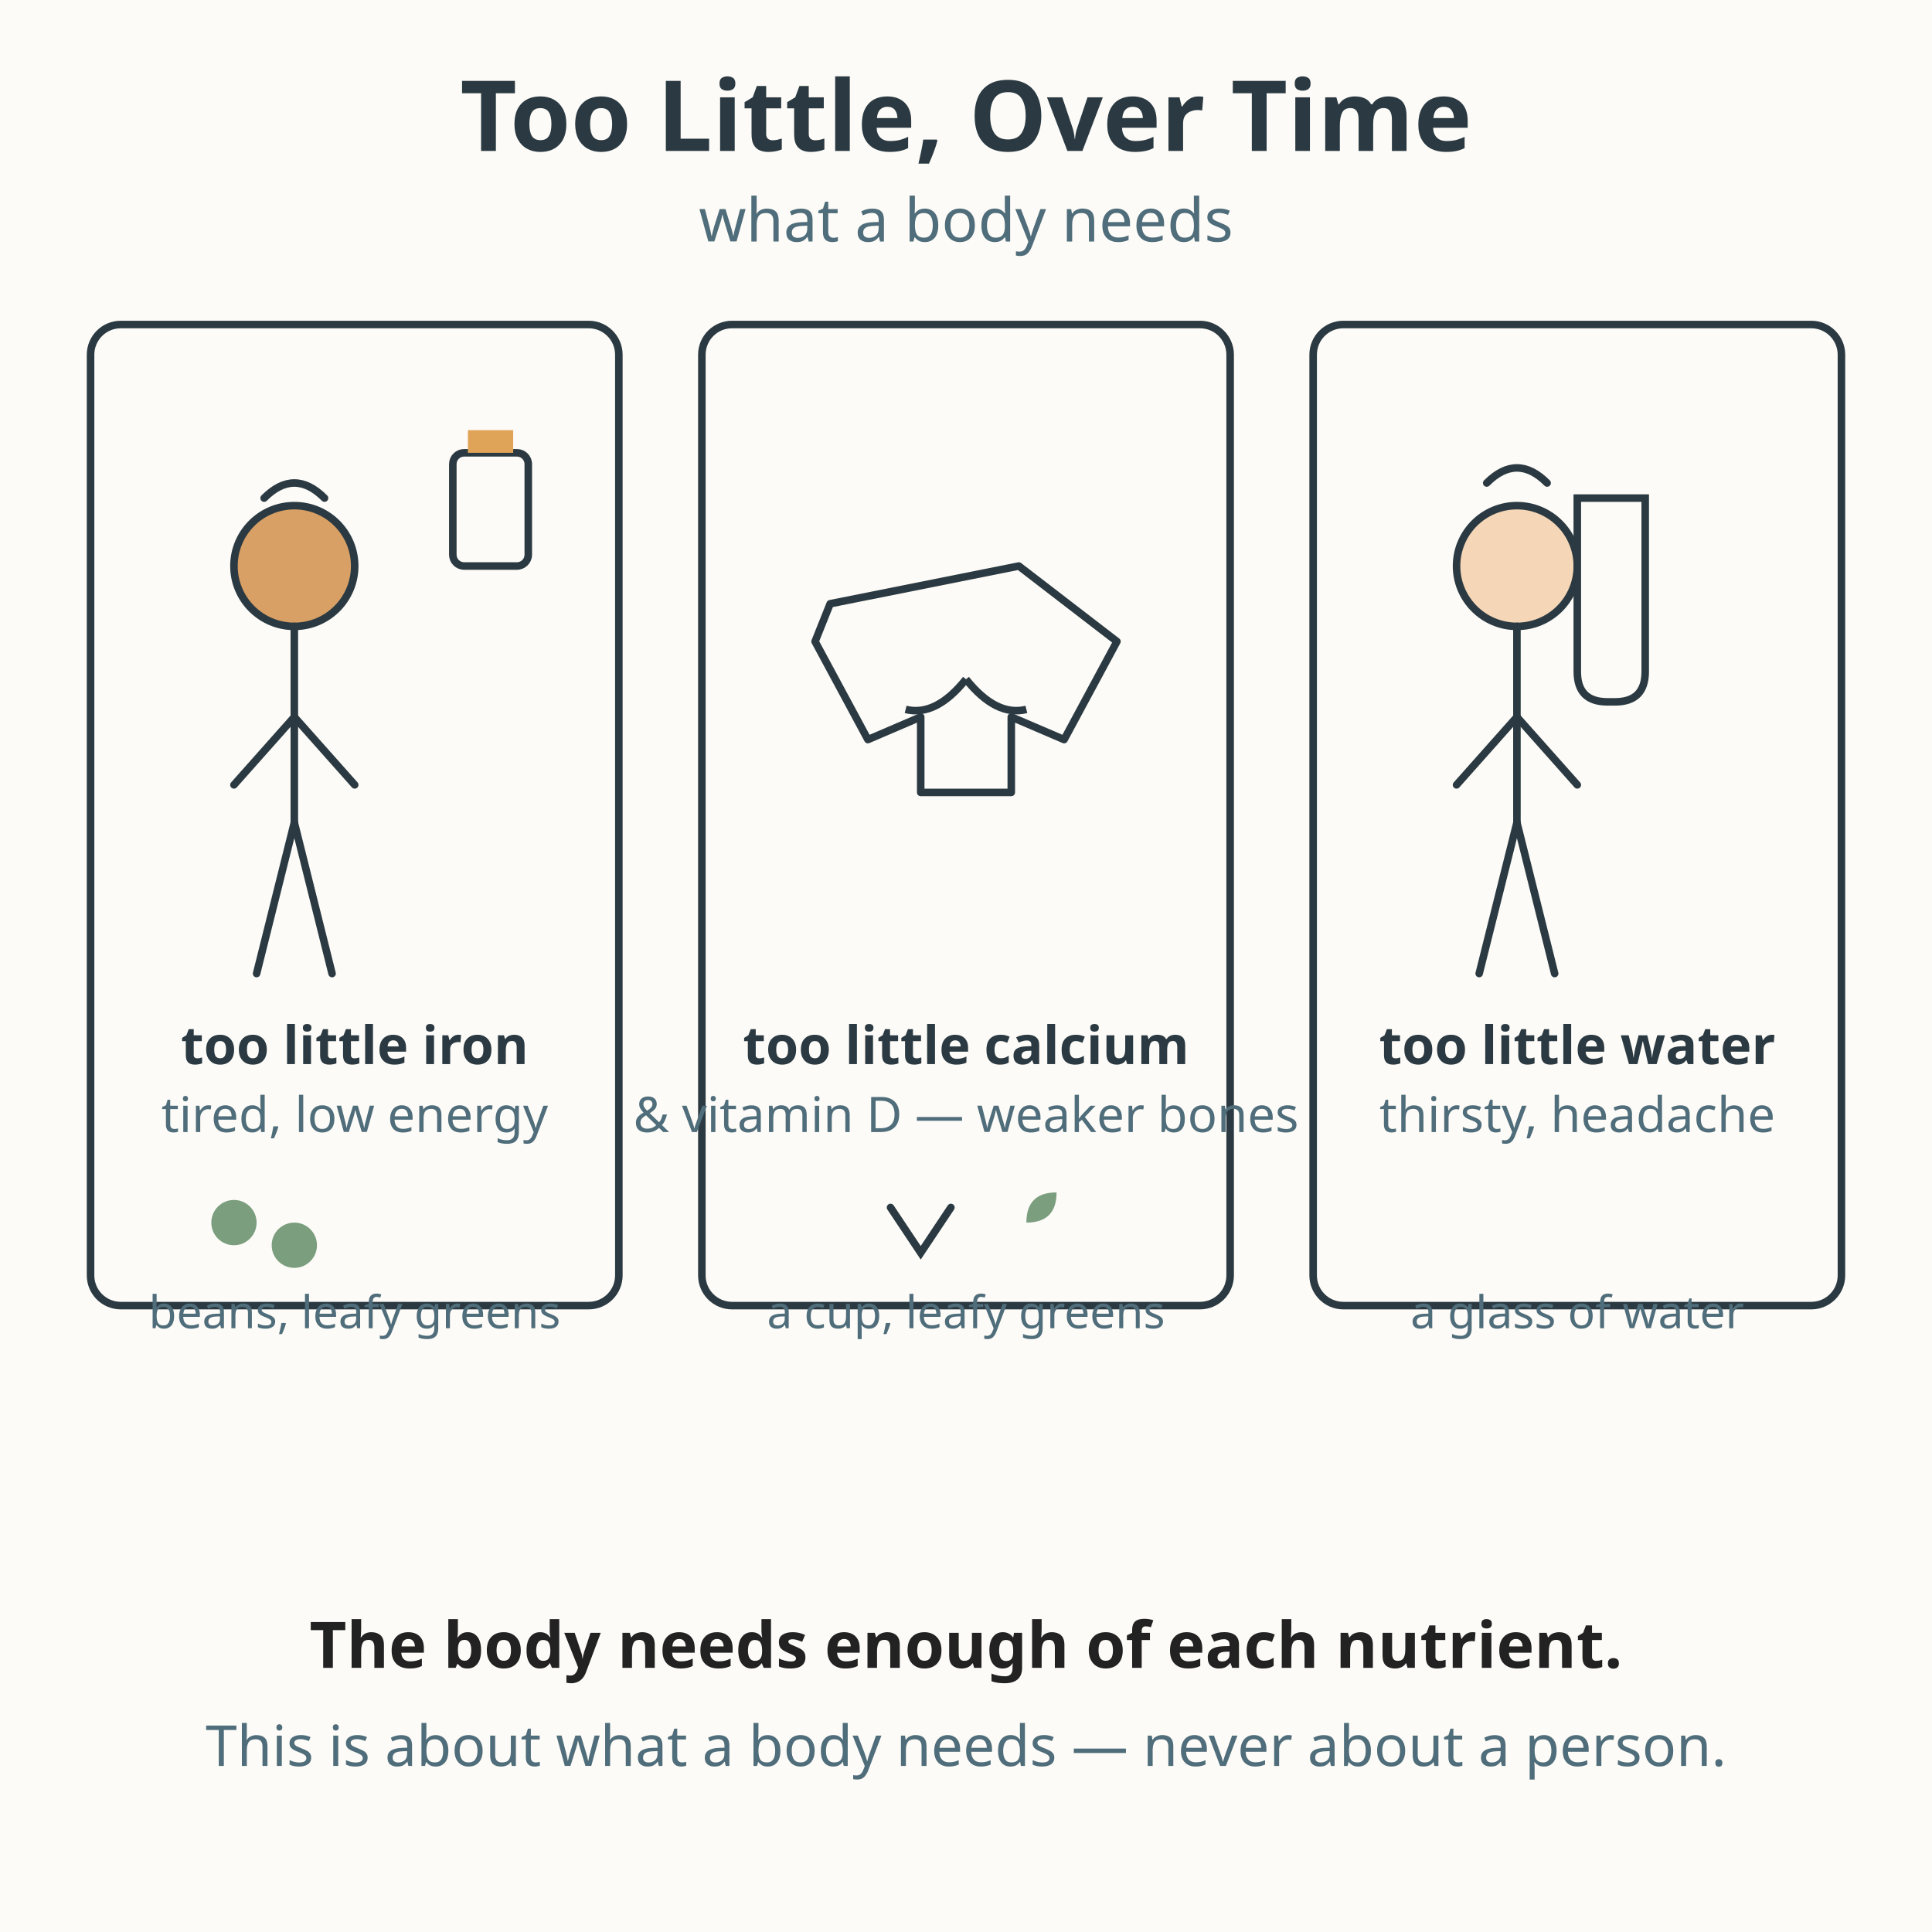
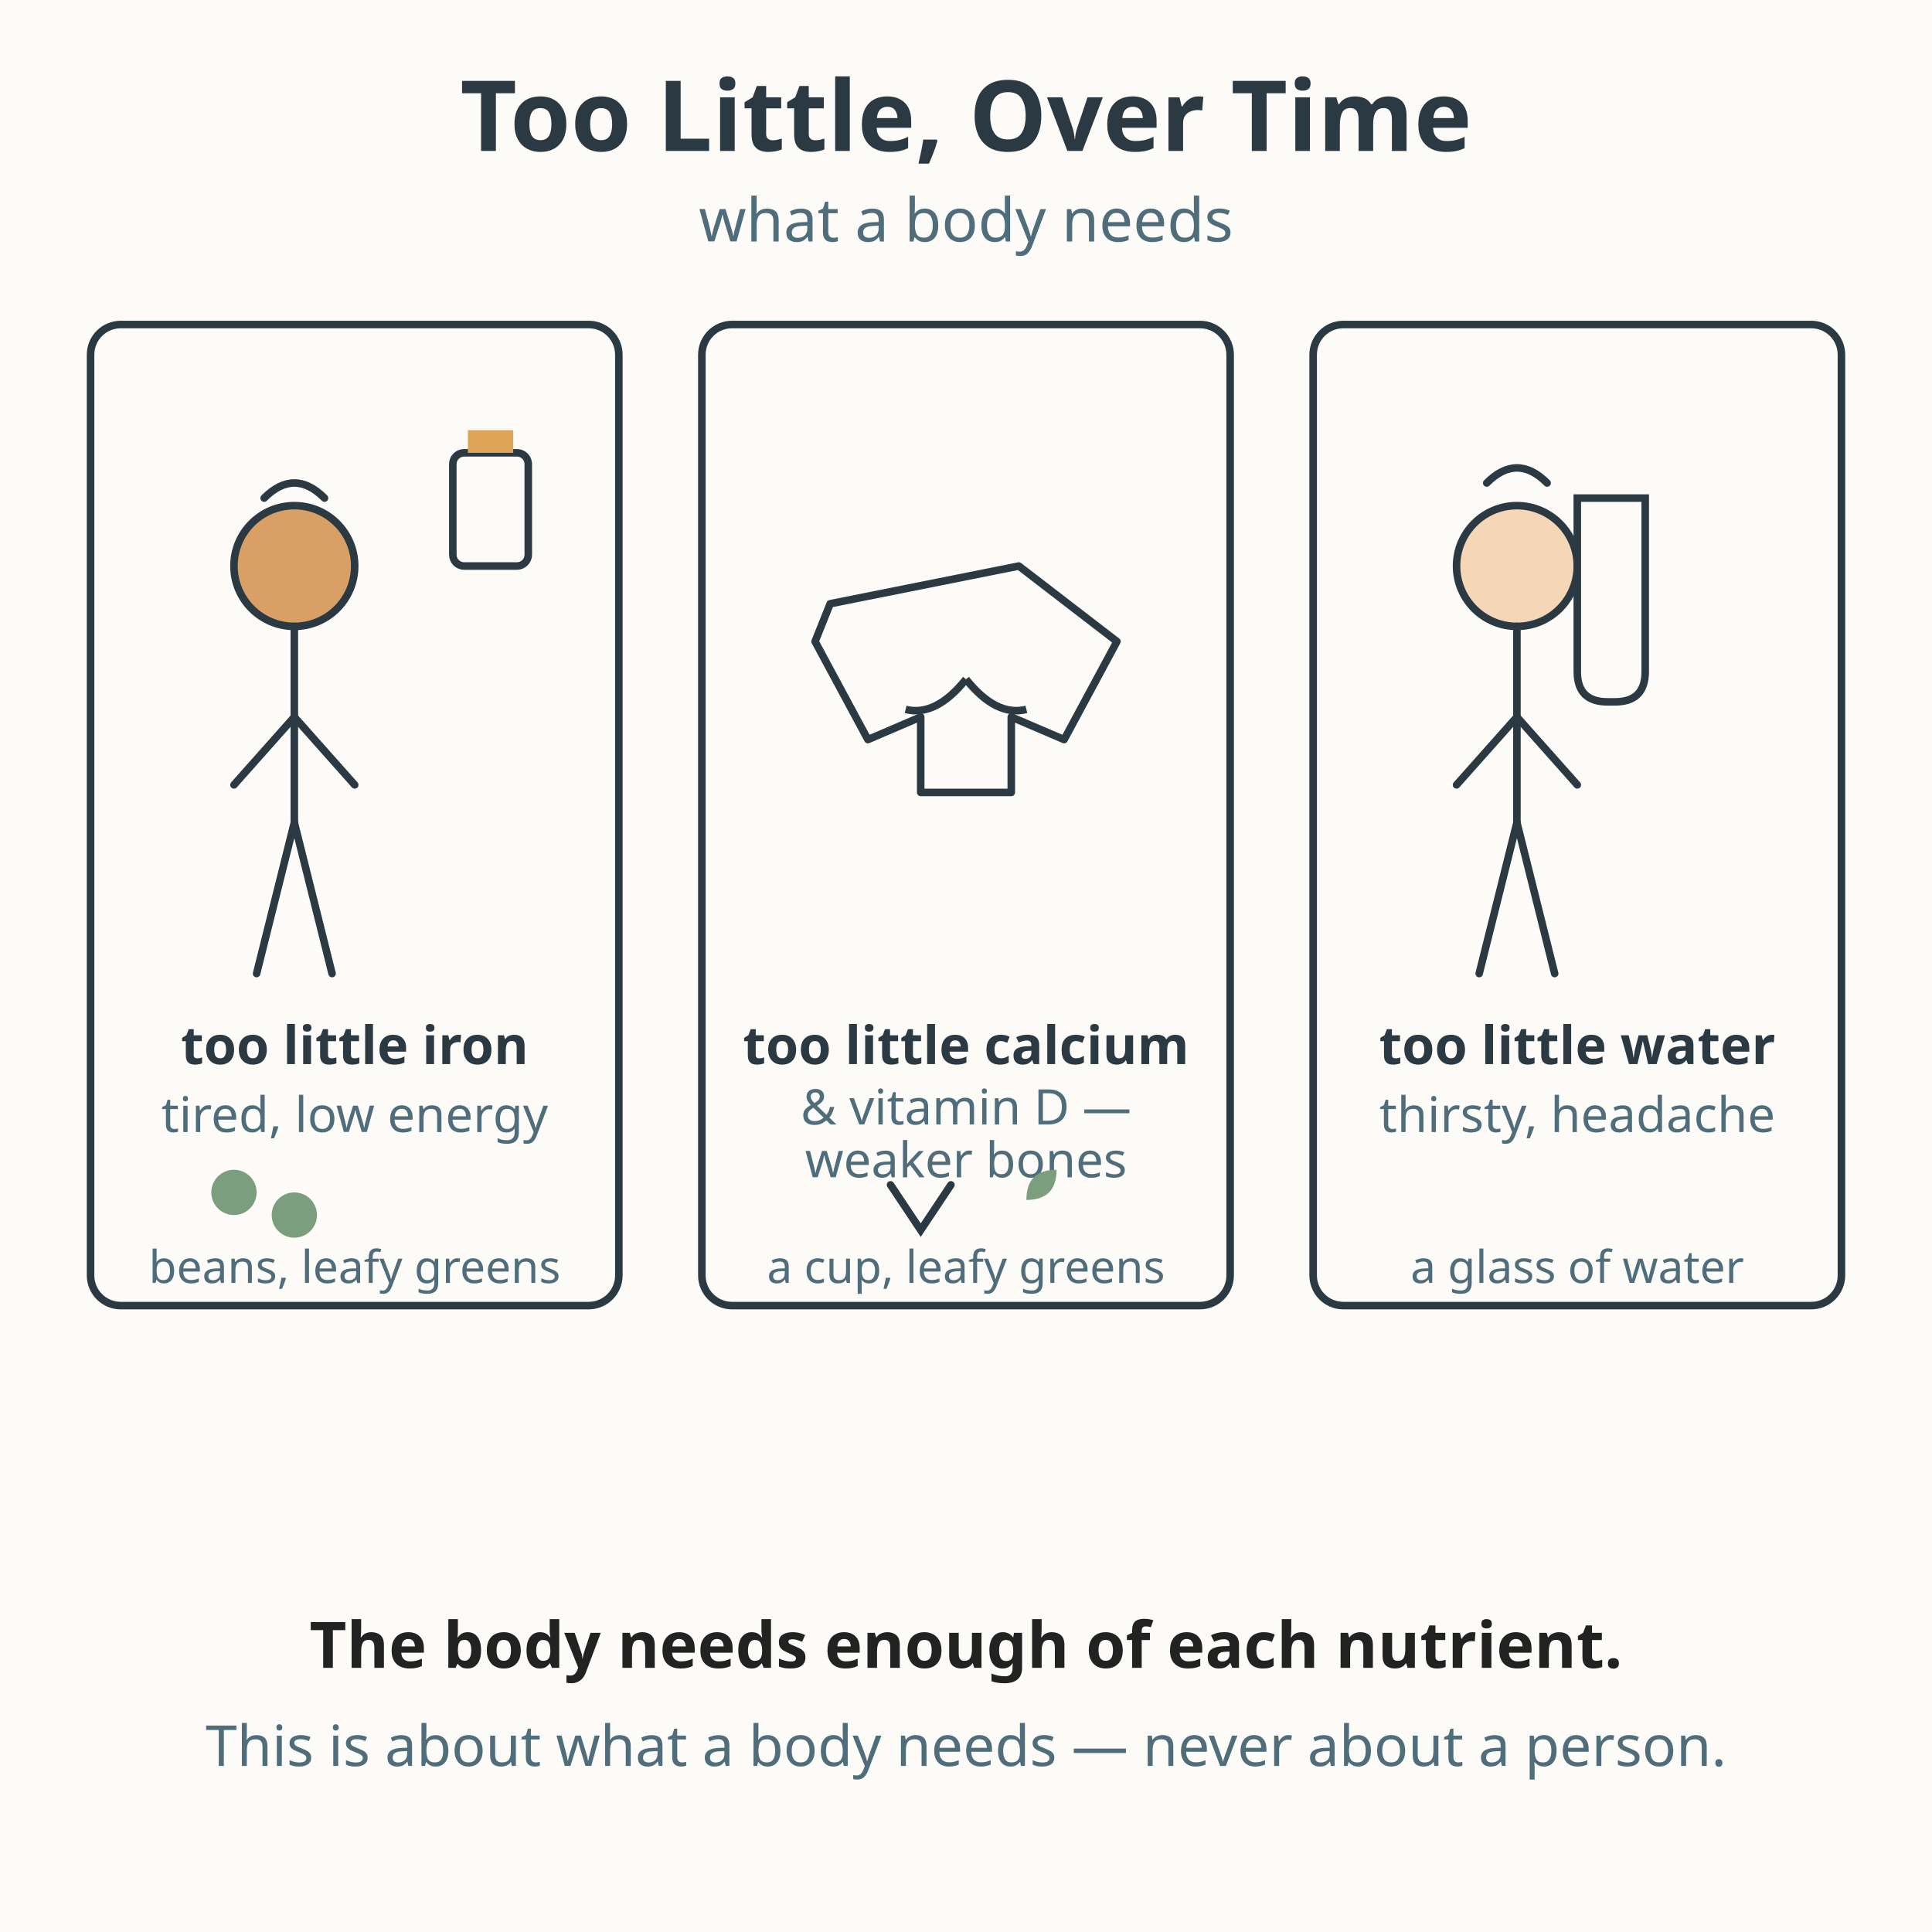
<svg xmlns="http://www.w3.org/2000/svg" viewBox="0 0 512 512" role="img" aria-labelledby="title-L-05-009-03-too-little-over-time desc-L-05-009-03-too-little-over-time">
  <rect width="512" height="512" fill="#fdfbf7" />
  <text x="256" y="40" text-anchor="middle" font-family="sans-serif" font-size="26" font-weight="bold" fill="#2b3a42">Too Little, Over Time</text>
  <text x="256" y="64" text-anchor="middle" font-family="sans-serif" font-size="16" fill="#4f6d7a">what a body needs</text>
  <rect x="24" y="86" width="140" height="260" rx="8" fill="#fdfbf7" stroke="#2b3a42" stroke-width="2" />
  <g stroke="#2b3a42" stroke-width="2" fill="none" stroke-linecap="round" stroke-linejoin="round">
    <circle cx="78" cy="150" r="16" fill="#d9a066" />
    <path d="M78 166 L78 218" />
    <path d="M78 190 L62 208" />
    <path d="M78 190 L94 208" />
    <path d="M78 218 L68 258" />
    <path d="M78 218 L88 258" />
  </g>
  <path d="M70 132 Q78 124 86 132" fill="none" stroke="#2b3a42" stroke-width="2" stroke-linecap="round" />
  <rect x="120" y="120" width="20" height="30" rx="3" fill="#fdfbf7" stroke="#2b3a42" stroke-width="2" />
  <rect x="124" y="114" width="12" height="6" fill="#e0a458" />
  <text x="94" y="282" text-anchor="middle" font-family="sans-serif" font-size="14" font-weight="bold" fill="#2b3a42">too little iron</text>
  <text x="94" y="300" text-anchor="middle" font-family="sans-serif" font-size="13" fill="#4f6d7a">tired, low energy</text>
-   <circle cx="62" cy="324" r="6" fill="#7a9e7e" />
-   <circle cx="78" cy="330" r="6" fill="#7a9e7e" />
-   <text x="94" y="352" text-anchor="middle" font-family="sans-serif" font-size="12" fill="#4f6d7a">beans, leafy greens</text>
+   <circle cx="62" cy="316" r="6" fill="#7a9e7e" />
+   <circle cx="78" cy="322" r="6" fill="#7a9e7e" />
+   <text x="94" y="340" text-anchor="middle" font-family="sans-serif" font-size="12" fill="#4f6d7a">beans, leafy greens</text>
  <rect x="186" y="86" width="140" height="260" rx="8" fill="#fdfbf7" stroke="#2b3a42" stroke-width="2" />
  <path d="M220 160 L270 150 L296 170 L282 196 L268 190 L268 210 L244 210 L244 190 L230 196 L216 170 Z" fill="#fdfbf7" stroke="#2b3a42" stroke-width="2" stroke-linejoin="round" />
  <path d="M256 180 Q248 190 240 188 M256 180 Q264 190 272 188" stroke="#2b3a42" stroke-width="2" fill="none" />
  <text x="256" y="282" text-anchor="middle" font-family="sans-serif" font-size="14" font-weight="bold" fill="#2b3a42">too little calcium</text>
-   <text x="256" y="300" text-anchor="middle" font-family="sans-serif" font-size="13" fill="#4f6d7a">&amp; vitamin D — weaker bones</text>
-   <path d="M236 320 L244 332 L252 320" stroke="#2b3a42" stroke-width="2" fill="none" stroke-linecap="round" />
-   <path d="M272 324 q0 -8 8 -8 q0 8 -8 8" fill="#7a9e7e" />
-   <text x="256" y="352" text-anchor="middle" font-family="sans-serif" font-size="12" fill="#4f6d7a">a cup, leafy greens</text>
+   <text x="256" y="298" text-anchor="middle" font-family="sans-serif" font-size="13" fill="#4f6d7a">&amp; vitamin D —</text>
+   <text x="256" y="312" text-anchor="middle" font-family="sans-serif" font-size="13" fill="#4f6d7a">weaker bones</text>
+   <path d="M236 314 L244 326 L252 314" stroke="#2b3a42" stroke-width="2" fill="none" stroke-linecap="round" />
+   <path d="M272 318 q0 -8 8 -8 q0 8 -8 8" fill="#7a9e7e" />
+   <text x="256" y="340" text-anchor="middle" font-family="sans-serif" font-size="12" fill="#4f6d7a">a cup, leafy greens</text>
  <rect x="348" y="86" width="140" height="260" rx="8" fill="#fdfbf7" stroke="#2b3a42" stroke-width="2" />
  <g stroke="#2b3a42" stroke-width="2" fill="none" stroke-linecap="round" stroke-linejoin="round">
    <circle cx="402" cy="150" r="16" fill="#f5d6b6" />
    <path d="M402 166 L402 218" />
    <path d="M402 190 L386 208" />
    <path d="M402 190 L418 208" />
    <path d="M402 218 L392 258" />
    <path d="M402 218 L412 258" />
  </g>
  <path d="M394 128 Q402 120 410 128" fill="none" stroke="#2b3a42" stroke-width="2" stroke-linecap="round" />
  <path d="M436 132 L436 178 Q436 186 428 186 L426 186 Q418 186 418 178 L418 132 Z" fill="#fdfbf7" stroke="#2b3a42" stroke-width="2" />
  <text x="418" y="282" text-anchor="middle" font-family="sans-serif" font-size="14" font-weight="bold" fill="#2b3a42">too little water</text>
  <text x="418" y="300" text-anchor="middle" font-family="sans-serif" font-size="13" fill="#4f6d7a">thirsty, headache</text>
-   <text x="418" y="352" text-anchor="middle" font-family="sans-serif" font-size="12" fill="#4f6d7a">a glass of water</text>
+   <text x="418" y="340" text-anchor="middle" font-family="sans-serif" font-size="12" fill="#4f6d7a">a glass of water</text>
  <text x="256" y="442" text-anchor="middle" font-family="sans-serif" font-size="17" font-weight="bold" fill="#222222">The body needs enough of each nutrient.</text>
  <text x="256" y="468" text-anchor="middle" font-family="sans-serif" font-size="15" fill="#4f6d7a">This is about what a body needs — never about a person.</text>
</svg>
